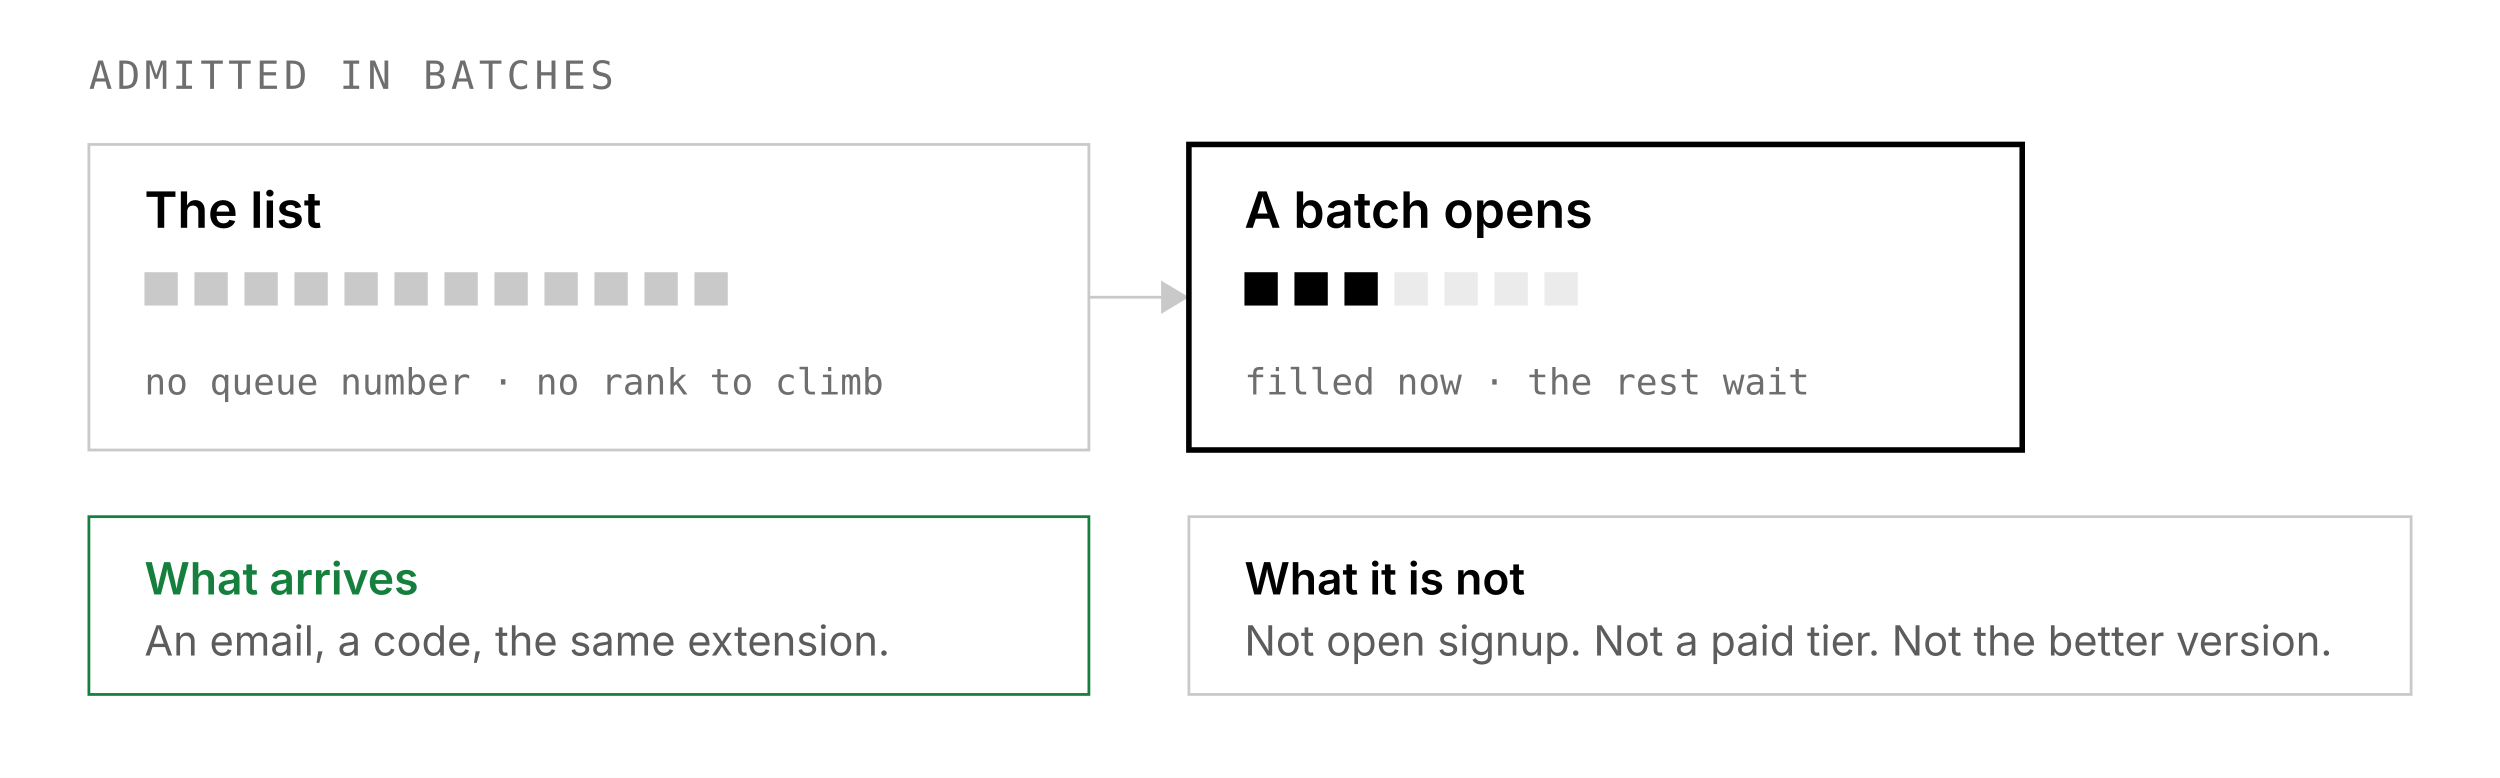
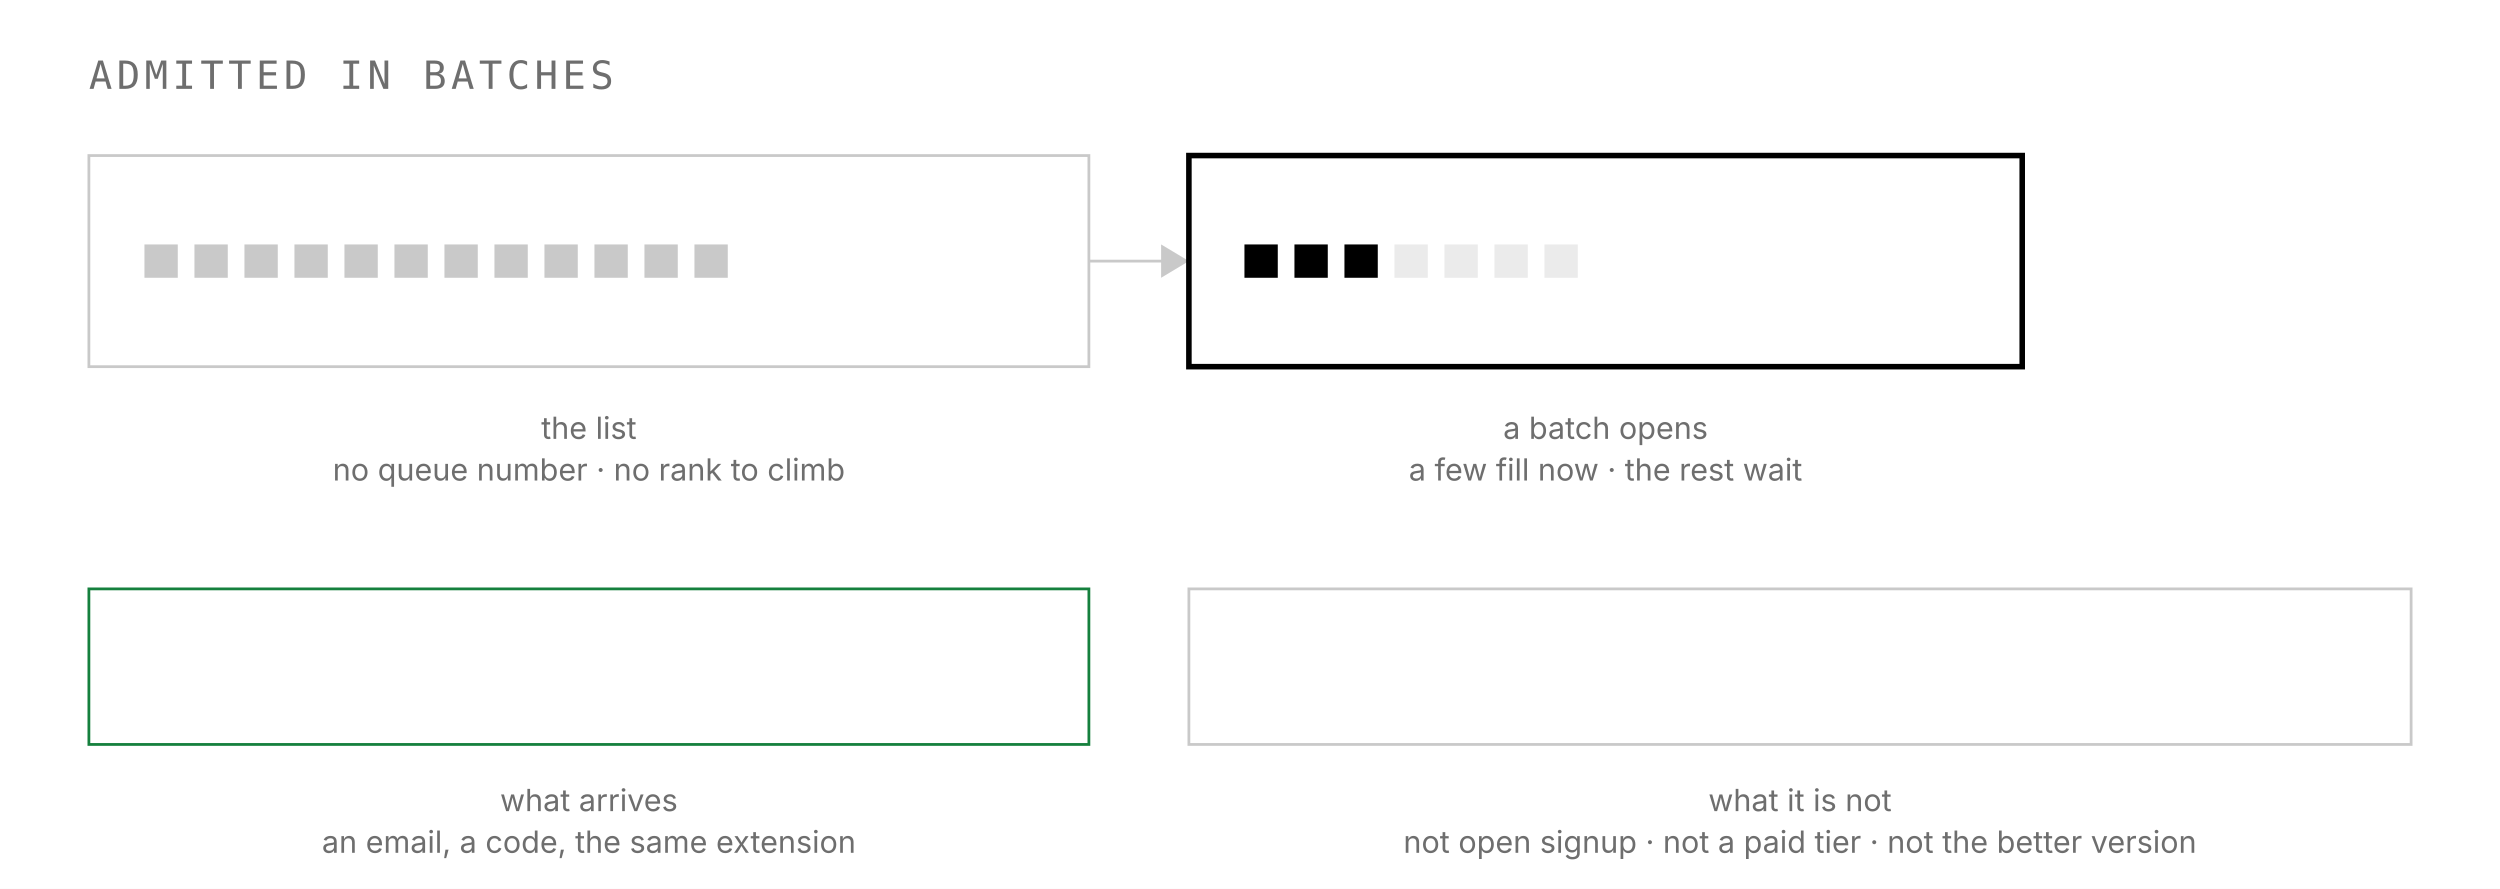
- <svg xmlns="http://www.w3.org/2000/svg" viewBox="0 0 900 280" width="900" height="280" role="img" aria-labelledby="batchTitle batchDesc">
-   <rect width="900" height="280" fill="#FFFFFF" />
+ <svg xmlns="http://www.w3.org/2000/svg" viewBox="0 0 900 320" width="900" height="320" role="img" aria-labelledby="batchTitle batchDesc">
+   <rect width="900" height="320" fill="#FFFFFF" />
  <text x="32" y="32" font-family="ui-monospace, Menlo, monospace" font-size="14" letter-spacing="1.6" fill="#6E6E6E">ADMITTED IN BATCHES</text>
  <g>
-     <rect x="32" y="52" width="360" height="110" fill="#FFFFFF" stroke="#C9C9C9" />
-     <text x="52" y="82" font-family="-apple-system, system-ui, sans-serif" font-size="18" font-weight="600" fill="#000000">The list</text>
+     <rect x="32" y="56" width="360" height="76" fill="#FFFFFF" stroke="#C9C9C9" />
    <g fill="#C9C9C9">
-       <rect x="52" y="98" width="12" height="12" />
-       <rect x="70" y="98" width="12" height="12" />
-       <rect x="88" y="98" width="12" height="12" />
-       <rect x="106" y="98" width="12" height="12" />
-       <rect x="124" y="98" width="12" height="12" />
-       <rect x="142" y="98" width="12" height="12" />
-       <rect x="160" y="98" width="12" height="12" />
-       <rect x="178" y="98" width="12" height="12" />
-       <rect x="196" y="98" width="12" height="12" />
-       <rect x="214" y="98" width="12" height="12" />
-       <rect x="232" y="98" width="12" height="12" />
-       <rect x="250" y="98" width="12" height="12" />
+       <rect x="52" y="88" width="12" height="12" />
+       <rect x="70" y="88" width="12" height="12" />
+       <rect x="88" y="88" width="12" height="12" />
+       <rect x="106" y="88" width="12" height="12" />
+       <rect x="124" y="88" width="12" height="12" />
+       <rect x="142" y="88" width="12" height="12" />
+       <rect x="160" y="88" width="12" height="12" />
+       <rect x="178" y="88" width="12" height="12" />
+       <rect x="196" y="88" width="12" height="12" />
+       <rect x="214" y="88" width="12" height="12" />
+       <rect x="232" y="88" width="12" height="12" />
+       <rect x="250" y="88" width="12" height="12" />
    </g>
-     <text x="52" y="142" font-family="ui-monospace, Menlo, monospace" font-size="13" fill="#6E6E6E">no queue number · no rank to climb</text>
+     <text x="212" y="158" text-anchor="middle" font-family="-apple-system, system-ui, sans-serif" font-size="11" fill="#6E6E6E">the list</text>
+     <text x="212" y="173" text-anchor="middle" font-family="-apple-system, system-ui, sans-serif" font-size="11" fill="#6E6E6E">no queue number · no rank to climb</text>
  </g>
-   <line x1="392" y1="107" x2="422" y2="107" stroke="#C9C9C9" />
-   <path d="M428 107 L418 101 L418 113 Z" fill="#C9C9C9" />
+   <line x1="392" y1="94" x2="422" y2="94" stroke="#C9C9C9" />
+   <path d="M428 94 L418 88 L418 100 Z" fill="#C9C9C9" />
  <g>
-     <rect x="428" y="52" width="300" height="110" fill="#FFFFFF" stroke="#000000" stroke-width="2" />
-     <text x="448" y="82" font-family="-apple-system, system-ui, sans-serif" font-size="18" font-weight="600" fill="#000000">A batch opens</text>
+     <rect x="428" y="56" width="300" height="76" fill="#FFFFFF" stroke="#000000" stroke-width="2" />
    <g fill="#000000">
-       <rect x="448" y="98" width="12" height="12" />
-       <rect x="466" y="98" width="12" height="12" />
-       <rect x="484" y="98" width="12" height="12" />
+       <rect x="448" y="88" width="12" height="12" />
+       <rect x="466" y="88" width="12" height="12" />
+       <rect x="484" y="88" width="12" height="12" />
    </g>
    <g fill="#EBEBEB">
-       <rect x="502" y="98" width="12" height="12" />
-       <rect x="520" y="98" width="12" height="12" />
-       <rect x="538" y="98" width="12" height="12" />
-       <rect x="556" y="98" width="12" height="12" />
+       <rect x="502" y="88" width="12" height="12" />
+       <rect x="520" y="88" width="12" height="12" />
+       <rect x="538" y="88" width="12" height="12" />
+       <rect x="556" y="88" width="12" height="12" />
    </g>
-     <text x="448" y="142" font-family="ui-monospace, Menlo, monospace" font-size="13" fill="#6E6E6E">filled now · the rest wait</text>
+     <text x="578" y="158" text-anchor="middle" font-family="-apple-system, system-ui, sans-serif" font-size="11" fill="#6E6E6E">a batch opens</text>
+     <text x="578" y="173" text-anchor="middle" font-family="-apple-system, system-ui, sans-serif" font-size="11" fill="#6E6E6E">a few fill now · the rest wait</text>
  </g>
  <g>
-     <rect x="32" y="186" width="360" height="64" fill="#FFFFFF" stroke="#15803D" />
-     <text x="52" y="214" font-family="-apple-system, system-ui, sans-serif" font-size="16" font-weight="600" fill="#15803D">What arrives</text>
-     <text x="52" y="236" font-family="-apple-system, system-ui, sans-serif" font-size="15" fill="#5C5C5C">An email, a code, the same extension.</text>
-     <rect x="428" y="186" width="440" height="64" fill="#FFFFFF" stroke="#C9C9C9" />
-     <text x="448" y="214" font-family="-apple-system, system-ui, sans-serif" font-size="16" font-weight="600" fill="#000000">What it is not</text>
-     <text x="448" y="236" font-family="-apple-system, system-ui, sans-serif" font-size="15" fill="#5C5C5C">Not open signup. Not a paid tier. Not the better version.</text>
+     <rect x="32" y="212" width="360" height="56" fill="#FFFFFF" stroke="#15803D" />
+     <text x="212" y="292" text-anchor="middle" font-family="-apple-system, system-ui, sans-serif" font-size="11" fill="#6E6E6E">what arrives</text>
+     <text x="212" y="307" text-anchor="middle" font-family="-apple-system, system-ui, sans-serif" font-size="11" fill="#6E6E6E">an email, a code, the same extension</text>
+     <rect x="428" y="212" width="440" height="56" fill="#FFFFFF" stroke="#C9C9C9" />
+     <text x="648" y="292" text-anchor="middle" font-family="-apple-system, system-ui, sans-serif" font-size="11" fill="#6E6E6E">what it is not</text>
+     <text x="648" y="307" text-anchor="middle" font-family="-apple-system, system-ui, sans-serif" font-size="11" fill="#6E6E6E">not open signup · not a paid tier · not the better version</text>
  </g>
</svg>
